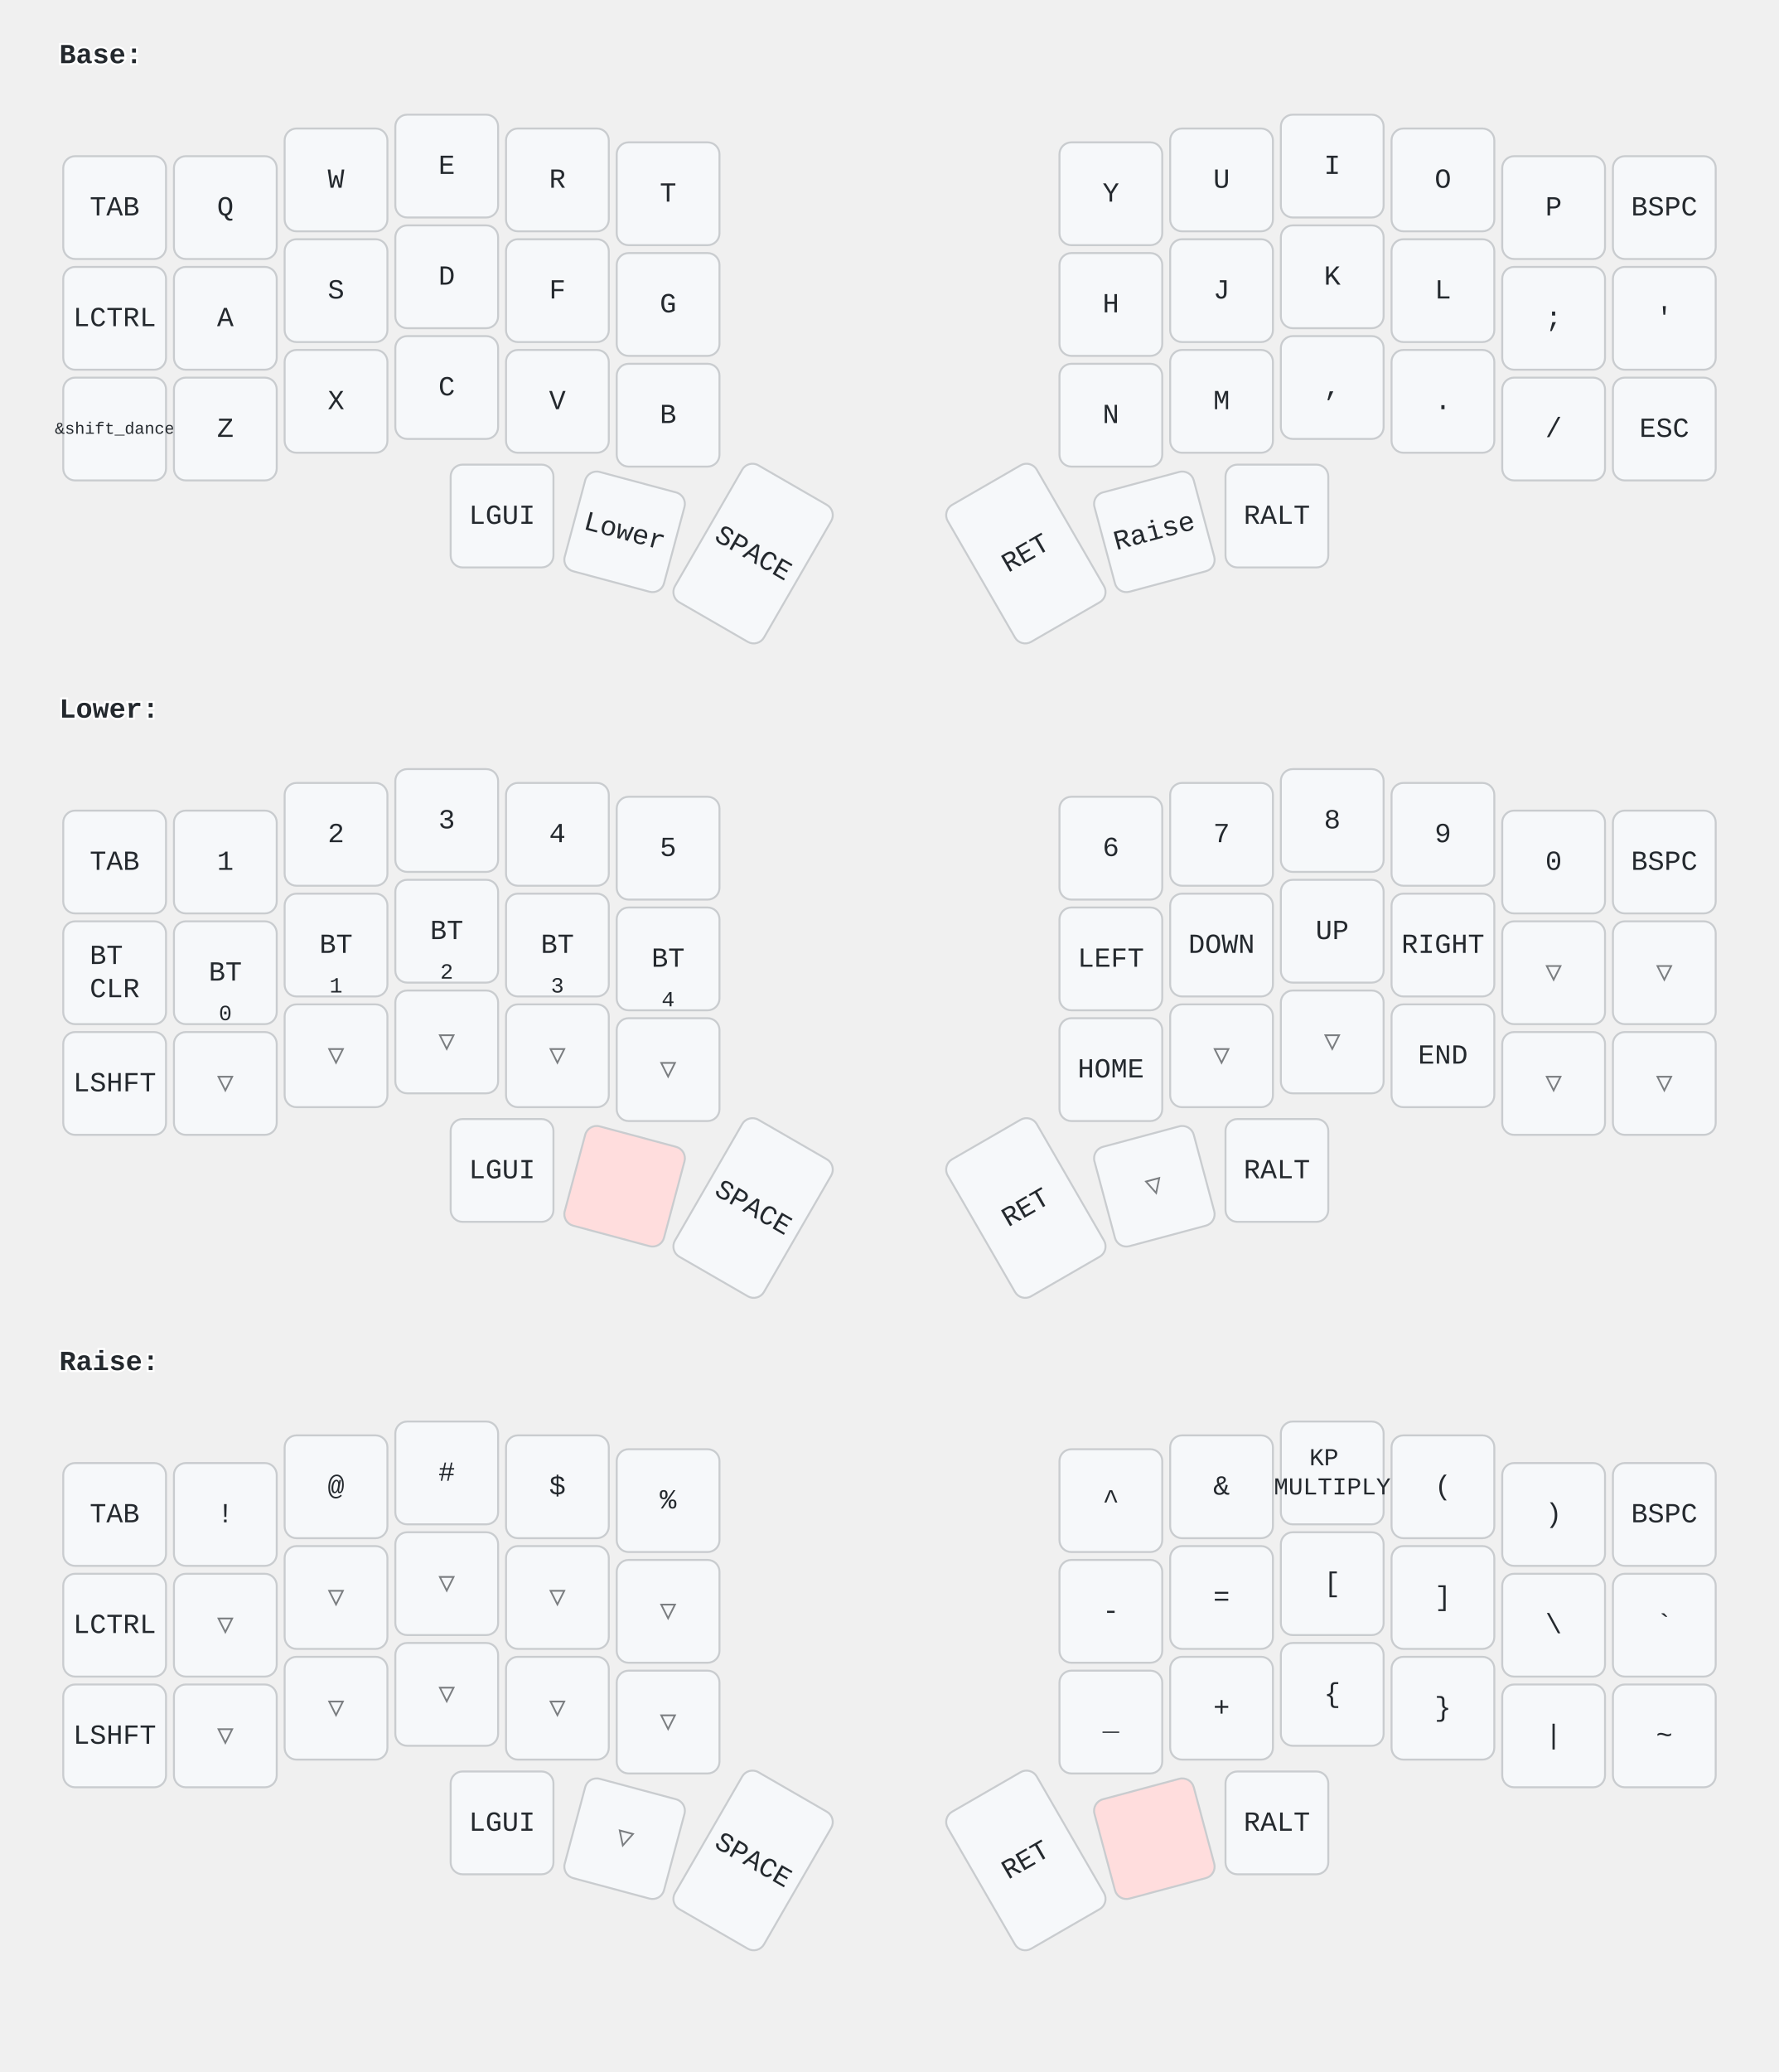
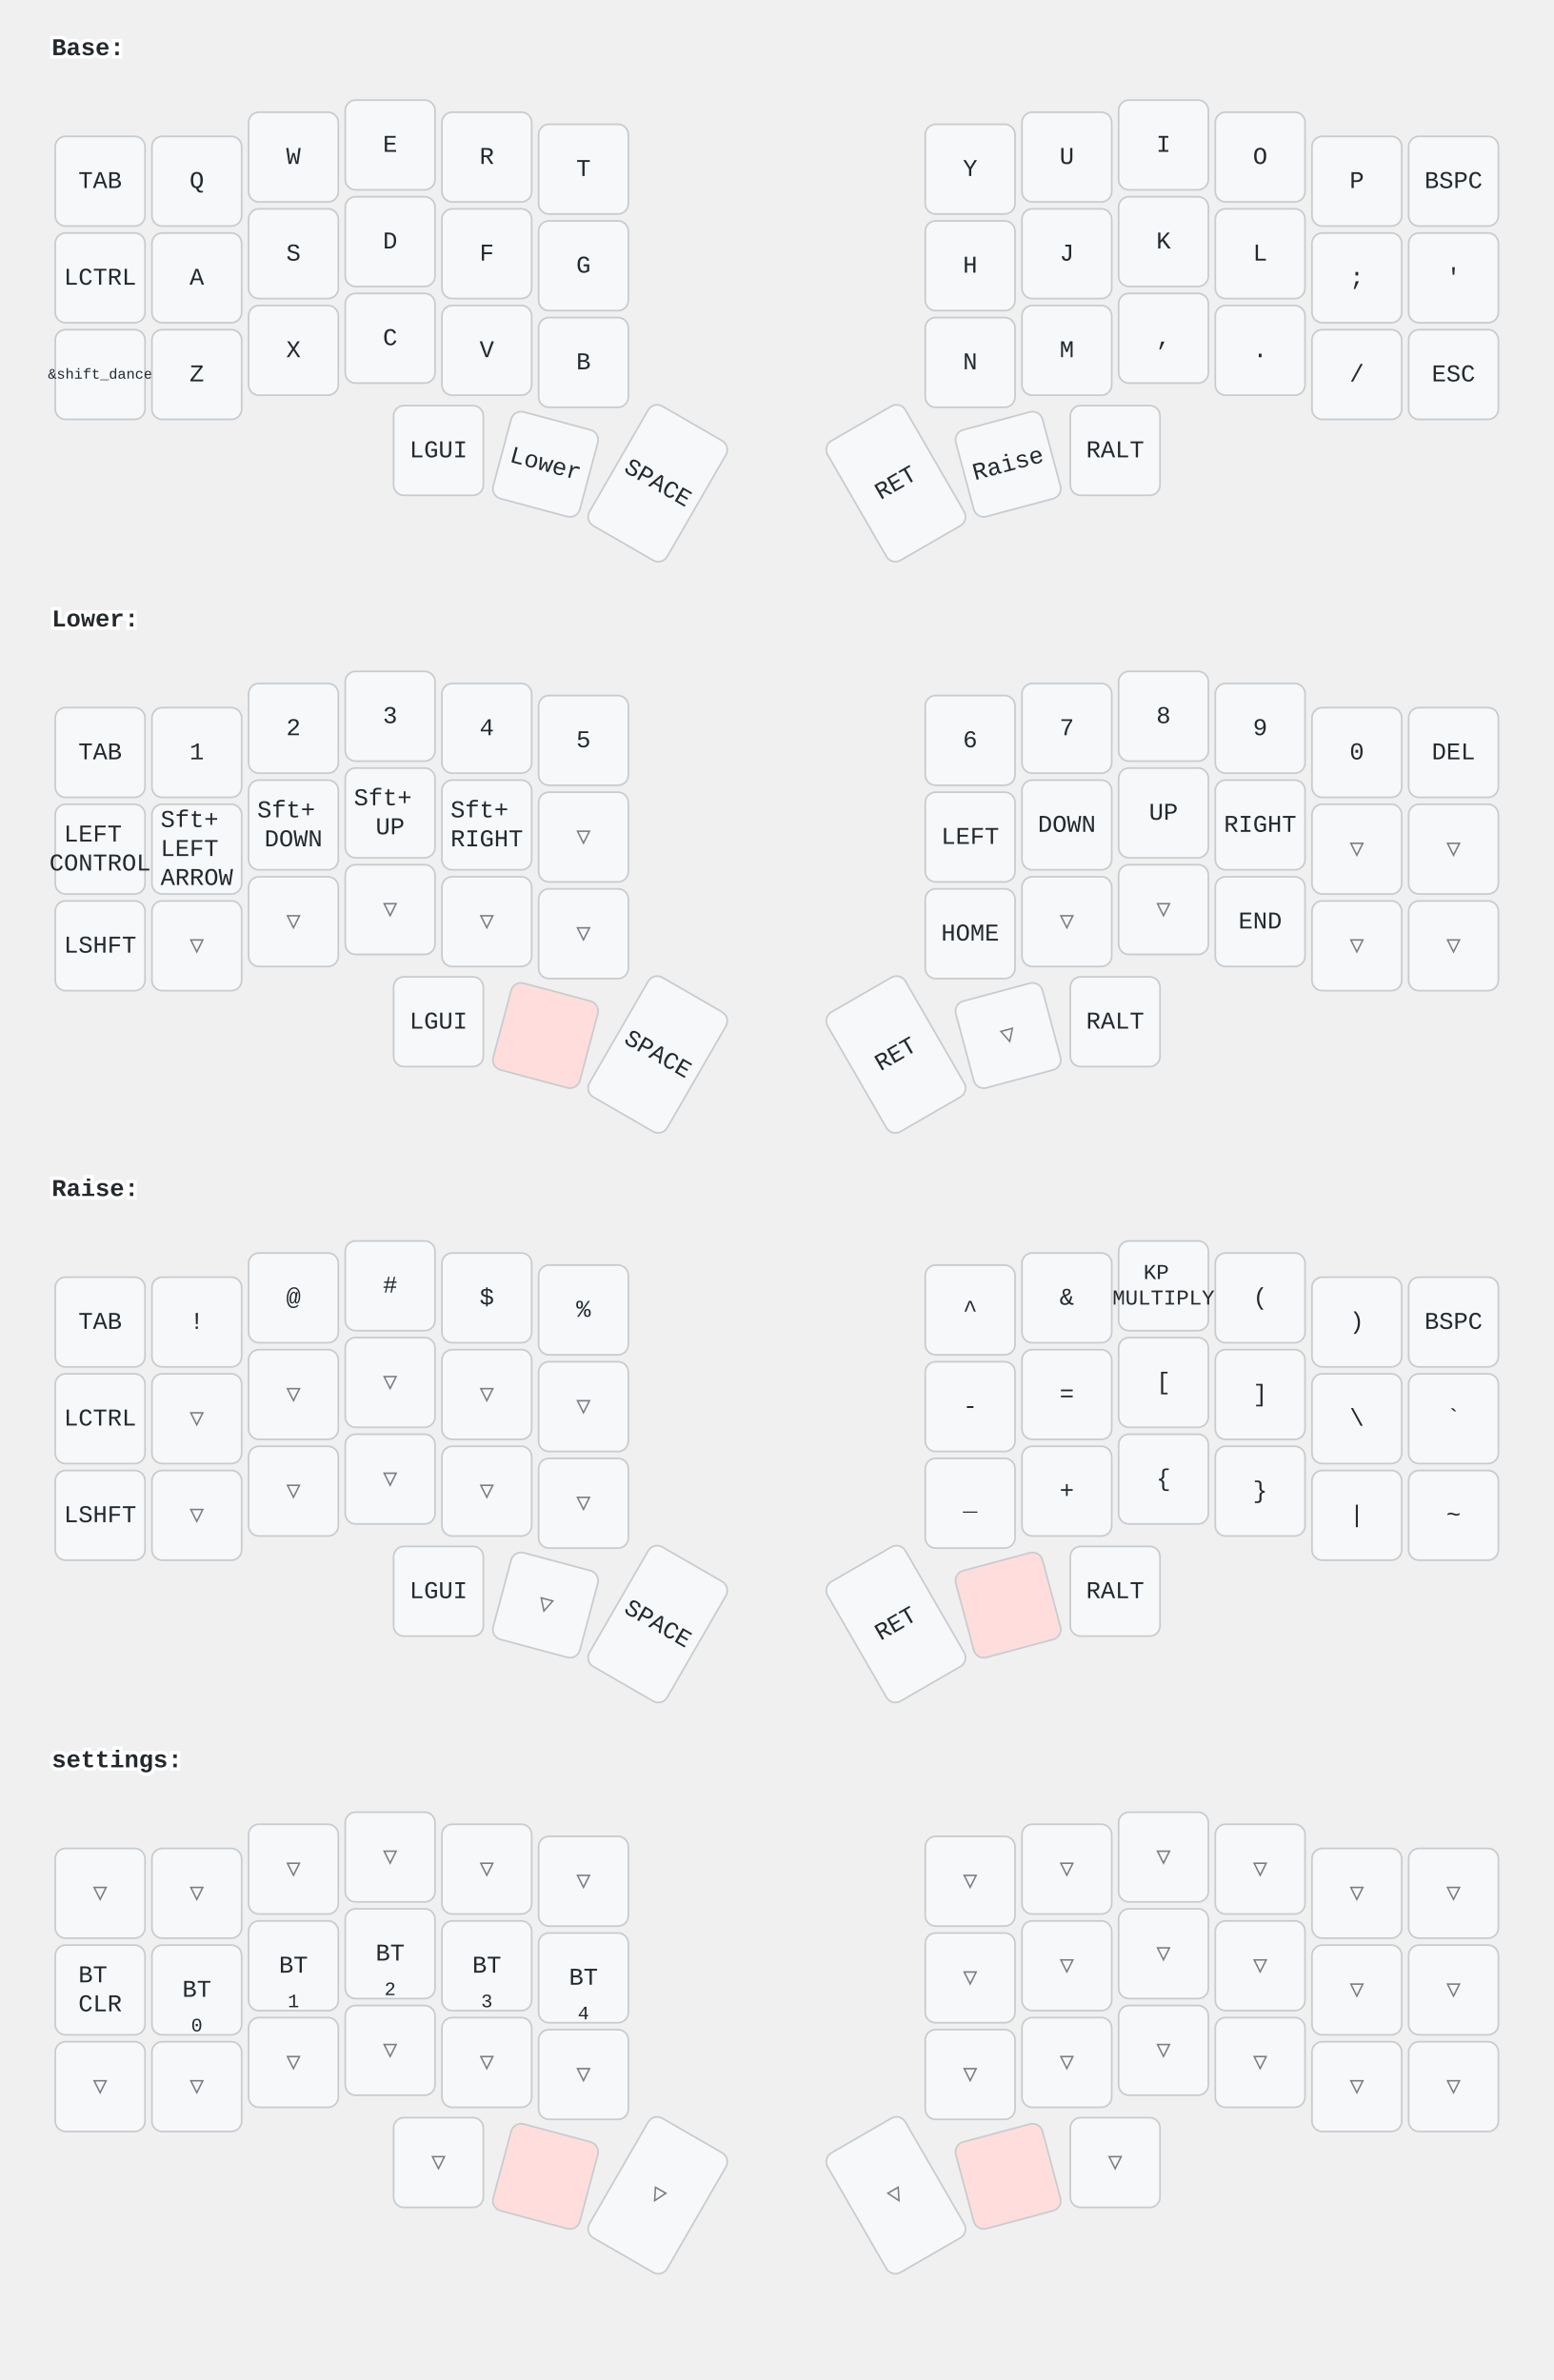
- <svg xmlns="http://www.w3.org/2000/svg" width="900" height="1048" viewBox="0 0 900 1048" class="keymap">
+ <svg xmlns="http://www.w3.org/2000/svg" width="900" height="1379" viewBox="0 0 900 1379" class="keymap">
  <style>/* inherit to force styles through use tags */
svg path {
    fill: inherit;
}

/* font and background color specifications */
svg.keymap {
    font-family: SFMono-Regular,Consolas,Liberation Mono,Menlo,monospace;
    font-size: 14px;
    font-kerning: normal;
    text-rendering: optimizeLegibility;
    fill: #24292e;
}

/* default key styling */
rect.key {
    fill: #f6f8fa;
}

rect.key, rect.combo {
    stroke: #c9cccf;
    stroke-width: 1;
}

/* default key side styling, only used is draw_key_sides is set */
rect.side {
    filter: brightness(90%);
}

/* color accent for combo boxes */
rect.combo, rect.combo-separate {
    fill: #cdf;
}

/* color accent for held keys */
rect.held, rect.combo.held {
    fill: #fdd;
}

/* color accent for ghost (optional) keys */
rect.ghost, rect.combo.ghost {
    stroke-dasharray: 4, 4;
    stroke-width: 2;
}

text {
    text-anchor: middle;
    dominant-baseline: middle;
}

/* styling for layer labels */
text.label {
    font-weight: bold;
    text-anchor: start;
    stroke: white;
-     stroke-width: 2;
+     stroke-width: 4;
+     paint-order: stroke;
+ }
+ 
+ /* styling for optional footer */
+ text.footer {
+     text-anchor: end;
+     dominant-baseline: auto;
+     stroke: white;
+     stroke-width: 4;
    paint-order: stroke;
}

/* styling for combo tap, and key hold/shifted label text */
text.combo, text.hold, text.shifted {
    font-size: 11px;
}

text.hold {
    text-anchor: middle;
    dominant-baseline: auto;
}

text.shifted {
    text-anchor: middle;
    dominant-baseline: hanging;
}

/* styling for hold/shifted label text in combo box */
text.combo.hold, text.combo.shifted {
    font-size: 8px;
}

/* lighter symbol for transparent keys */
text.trans {
    fill: #7b7e81;
}

/* styling for combo dendrons */
path.combo {
    stroke-width: 1;
    stroke: gray;
    fill: none;
}

/* Start Tabler Icons Cleanup */
/* cannot use height/width with glyphs */
.icon-tabler &gt; path {
    fill: inherit;
    stroke: inherit;
    stroke-width: 2;
}
/* hide tabler's default box */
.icon-tabler &gt; path[stroke="none"][fill="none"] {
    visibility: hidden;
}
/* End Tabler Icons Cleanup */
</style>
  <g transform="translate(30, 0)" class="layer-Base">
    <text x="0" y="28" class="label">Base:</text>
    <g transform="translate(0, 56)">
      <g transform="translate(28, 49)" class="key keypos-0">
        <rect rx="6" ry="6" x="-26" y="-26" width="52" height="52" class="key" />
        <text x="0" y="0" class="key tap">TAB</text>
      </g>
      <g transform="translate(84, 49)" class="key keypos-1">
        <rect rx="6" ry="6" x="-26" y="-26" width="52" height="52" class="key" />
        <text x="0" y="0" class="key tap">Q</text>
      </g>
      <g transform="translate(140, 35)" class="key keypos-2">
        <rect rx="6" ry="6" x="-26" y="-26" width="52" height="52" class="key" />
        <text x="0" y="0" class="key tap">W</text>
      </g>
      <g transform="translate(196, 28)" class="key keypos-3">
        <rect rx="6" ry="6" x="-26" y="-26" width="52" height="52" class="key" />
        <text x="0" y="0" class="key tap">E</text>
      </g>
      <g transform="translate(252, 35)" class="key keypos-4">
        <rect rx="6" ry="6" x="-26" y="-26" width="52" height="52" class="key" />
        <text x="0" y="0" class="key tap">R</text>
      </g>
      <g transform="translate(308, 42)" class="key keypos-5">
        <rect rx="6" ry="6" x="-26" y="-26" width="52" height="52" class="key" />
        <text x="0" y="0" class="key tap">T</text>
      </g>
      <g transform="translate(532, 42)" class="key keypos-6">
        <rect rx="6" ry="6" x="-26" y="-26" width="52" height="52" class="key" />
        <text x="0" y="0" class="key tap">Y</text>
      </g>
      <g transform="translate(588, 35)" class="key keypos-7">
        <rect rx="6" ry="6" x="-26" y="-26" width="52" height="52" class="key" />
        <text x="0" y="0" class="key tap">U</text>
      </g>
      <g transform="translate(644, 28)" class="key keypos-8">
        <rect rx="6" ry="6" x="-26" y="-26" width="52" height="52" class="key" />
        <text x="0" y="0" class="key tap">I</text>
      </g>
      <g transform="translate(700, 35)" class="key keypos-9">
        <rect rx="6" ry="6" x="-26" y="-26" width="52" height="52" class="key" />
        <text x="0" y="0" class="key tap">O</text>
      </g>
      <g transform="translate(756, 49)" class="key keypos-10">
        <rect rx="6" ry="6" x="-26" y="-26" width="52" height="52" class="key" />
        <text x="0" y="0" class="key tap">P</text>
      </g>
      <g transform="translate(812, 49)" class="key keypos-11">
        <rect rx="6" ry="6" x="-26" y="-26" width="52" height="52" class="key" />
        <text x="0" y="0" class="key tap">BSPC</text>
      </g>
      <g transform="translate(28, 105)" class="key keypos-12">
        <rect rx="6" ry="6" x="-26" y="-26" width="52" height="52" class="key" />
        <text x="0" y="0" class="key tap">LCTRL</text>
      </g>
      <g transform="translate(84, 105)" class="key keypos-13">
        <rect rx="6" ry="6" x="-26" y="-26" width="52" height="52" class="key" />
        <text x="0" y="0" class="key tap">A</text>
      </g>
      <g transform="translate(140, 91)" class="key keypos-14">
        <rect rx="6" ry="6" x="-26" y="-26" width="52" height="52" class="key" />
        <text x="0" y="0" class="key tap">S</text>
      </g>
      <g transform="translate(196, 84)" class="key keypos-15">
        <rect rx="6" ry="6" x="-26" y="-26" width="52" height="52" class="key" />
        <text x="0" y="0" class="key tap">D</text>
      </g>
      <g transform="translate(252, 91)" class="key keypos-16">
        <rect rx="6" ry="6" x="-26" y="-26" width="52" height="52" class="key" />
        <text x="0" y="0" class="key tap">F</text>
      </g>
      <g transform="translate(308, 98)" class="key keypos-17">
        <rect rx="6" ry="6" x="-26" y="-26" width="52" height="52" class="key" />
        <text x="0" y="0" class="key tap">G</text>
      </g>
      <g transform="translate(532, 98)" class="key keypos-18">
        <rect rx="6" ry="6" x="-26" y="-26" width="52" height="52" class="key" />
        <text x="0" y="0" class="key tap">H</text>
      </g>
      <g transform="translate(588, 91)" class="key keypos-19">
        <rect rx="6" ry="6" x="-26" y="-26" width="52" height="52" class="key" />
        <text x="0" y="0" class="key tap">J</text>
      </g>
      <g transform="translate(644, 84)" class="key keypos-20">
        <rect rx="6" ry="6" x="-26" y="-26" width="52" height="52" class="key" />
        <text x="0" y="0" class="key tap">K</text>
      </g>
      <g transform="translate(700, 91)" class="key keypos-21">
        <rect rx="6" ry="6" x="-26" y="-26" width="52" height="52" class="key" />
        <text x="0" y="0" class="key tap">L</text>
      </g>
      <g transform="translate(756, 105)" class="key keypos-22">
        <rect rx="6" ry="6" x="-26" y="-26" width="52" height="52" class="key" />
        <text x="0" y="0" class="key tap">;</text>
      </g>
      <g transform="translate(812, 105)" class="key keypos-23">
        <rect rx="6" ry="6" x="-26" y="-26" width="52" height="52" class="key" />
        <text x="0" y="0" class="key tap">'</text>
      </g>
      <g transform="translate(28, 161)" class="key keypos-24">
        <rect rx="6" ry="6" x="-26" y="-26" width="52" height="52" class="key" />
        <text x="0" y="0" class="key tap">
          <tspan style="font-size: 60%">&amp;shift_dance</tspan>
        </text>
      </g>
      <g transform="translate(84, 161)" class="key keypos-25">
        <rect rx="6" ry="6" x="-26" y="-26" width="52" height="52" class="key" />
        <text x="0" y="0" class="key tap">Z</text>
      </g>
      <g transform="translate(140, 147)" class="key keypos-26">
        <rect rx="6" ry="6" x="-26" y="-26" width="52" height="52" class="key" />
        <text x="0" y="0" class="key tap">X</text>
      </g>
      <g transform="translate(196, 140)" class="key keypos-27">
        <rect rx="6" ry="6" x="-26" y="-26" width="52" height="52" class="key" />
        <text x="0" y="0" class="key tap">C</text>
      </g>
      <g transform="translate(252, 147)" class="key keypos-28">
        <rect rx="6" ry="6" x="-26" y="-26" width="52" height="52" class="key" />
        <text x="0" y="0" class="key tap">V</text>
      </g>
      <g transform="translate(308, 154)" class="key keypos-29">
        <rect rx="6" ry="6" x="-26" y="-26" width="52" height="52" class="key" />
        <text x="0" y="0" class="key tap">B</text>
      </g>
      <g transform="translate(532, 154)" class="key keypos-30">
        <rect rx="6" ry="6" x="-26" y="-26" width="52" height="52" class="key" />
        <text x="0" y="0" class="key tap">N</text>
      </g>
      <g transform="translate(588, 147)" class="key keypos-31">
        <rect rx="6" ry="6" x="-26" y="-26" width="52" height="52" class="key" />
        <text x="0" y="0" class="key tap">M</text>
      </g>
      <g transform="translate(644, 140)" class="key keypos-32">
        <rect rx="6" ry="6" x="-26" y="-26" width="52" height="52" class="key" />
        <text x="0" y="0" class="key tap">,</text>
      </g>
      <g transform="translate(700, 147)" class="key keypos-33">
        <rect rx="6" ry="6" x="-26" y="-26" width="52" height="52" class="key" />
        <text x="0" y="0" class="key tap">.</text>
      </g>
      <g transform="translate(756, 161)" class="key keypos-34">
        <rect rx="6" ry="6" x="-26" y="-26" width="52" height="52" class="key" />
        <text x="0" y="0" class="key tap">/</text>
      </g>
      <g transform="translate(812, 161)" class="key keypos-35">
        <rect rx="6" ry="6" x="-26" y="-26" width="52" height="52" class="key" />
        <text x="0" y="0" class="key tap">ESC</text>
      </g>
      <g transform="translate(224, 205)" class="key keypos-36">
        <rect rx="6" ry="6" x="-26" y="-26" width="52" height="52" class="key" />
        <text x="0" y="0" class="key tap">LGUI</text>
      </g>
      <g transform="translate(286, 213) rotate(15.0)" class="key keypos-37">
        <rect rx="6" ry="6" x="-26" y="-26" width="52" height="52" class="key" />
        <text x="0" y="0" class="key tap">Lower</text>
      </g>
      <g transform="translate(351, 224) rotate(30.0)" class="key keypos-38">
        <rect rx="6" ry="6" x="-26" y="-40" width="52" height="80" class="key" />
        <text x="0" y="0" class="key tap">SPACE</text>
      </g>
      <g transform="translate(489, 224) rotate(-30.0)" class="key keypos-39">
        <rect rx="6" ry="6" x="-26" y="-40" width="52" height="80" class="key" />
        <text x="0" y="0" class="key tap">RET</text>
      </g>
      <g transform="translate(554, 213) rotate(-15.0)" class="key keypos-40">
        <rect rx="6" ry="6" x="-26" y="-26" width="52" height="52" class="key" />
        <text x="0" y="0" class="key tap">Raise</text>
      </g>
      <g transform="translate(616, 205)" class="key keypos-41">
        <rect rx="6" ry="6" x="-26" y="-26" width="52" height="52" class="key" />
        <text x="0" y="0" class="key tap">RALT</text>
      </g>
    </g>
  </g>
  <g transform="translate(30, 331)" class="layer-Lower">
    <text x="0" y="28" class="label">Lower:</text>
    <g transform="translate(0, 56)">
      <g transform="translate(28, 49)" class="key keypos-0">
        <rect rx="6" ry="6" x="-26" y="-26" width="52" height="52" class="key" />
        <text x="0" y="0" class="key tap">TAB</text>
      </g>
      <g transform="translate(84, 49)" class="key keypos-1">
        <rect rx="6" ry="6" x="-26" y="-26" width="52" height="52" class="key" />
        <text x="0" y="0" class="key tap">1</text>
      </g>
      <g transform="translate(140, 35)" class="key keypos-2">
        <rect rx="6" ry="6" x="-26" y="-26" width="52" height="52" class="key" />
        <text x="0" y="0" class="key tap">2</text>
      </g>
      <g transform="translate(196, 28)" class="key keypos-3">
        <rect rx="6" ry="6" x="-26" y="-26" width="52" height="52" class="key" />
        <text x="0" y="0" class="key tap">3</text>
      </g>
      <g transform="translate(252, 35)" class="key keypos-4">
        <rect rx="6" ry="6" x="-26" y="-26" width="52" height="52" class="key" />
        <text x="0" y="0" class="key tap">4</text>
      </g>
      <g transform="translate(308, 42)" class="key keypos-5">
        <rect rx="6" ry="6" x="-26" y="-26" width="52" height="52" class="key" />
        <text x="0" y="0" class="key tap">5</text>
      </g>
      <g transform="translate(532, 42)" class="key keypos-6">
        <rect rx="6" ry="6" x="-26" y="-26" width="52" height="52" class="key" />
        <text x="0" y="0" class="key tap">6</text>
      </g>
      <g transform="translate(588, 35)" class="key keypos-7">
        <rect rx="6" ry="6" x="-26" y="-26" width="52" height="52" class="key" />
        <text x="0" y="0" class="key tap">7</text>
      </g>
      <g transform="translate(644, 28)" class="key keypos-8">
        <rect rx="6" ry="6" x="-26" y="-26" width="52" height="52" class="key" />
        <text x="0" y="0" class="key tap">8</text>
      </g>
      <g transform="translate(700, 35)" class="key keypos-9">
        <rect rx="6" ry="6" x="-26" y="-26" width="52" height="52" class="key" />
        <text x="0" y="0" class="key tap">9</text>
      </g>
      <g transform="translate(756, 49)" class="key keypos-10">
        <rect rx="6" ry="6" x="-26" y="-26" width="52" height="52" class="key" />
        <text x="0" y="0" class="key tap">0</text>
      </g>
      <g transform="translate(812, 49)" class="key keypos-11">
        <rect rx="6" ry="6" x="-26" y="-26" width="52" height="52" class="key" />
-         <text x="0" y="0" class="key tap">BSPC</text>
+         <text x="0" y="0" class="key tap">DEL</text>
      </g>
      <g transform="translate(28, 105)" class="key keypos-12">
        <rect rx="6" ry="6" x="-26" y="-26" width="52" height="52" class="key" />
        <text x="0" y="0" class="key tap">
-           <tspan x="0" dy="-0.6em">BT</tspan>
-           <tspan x="0" dy="1.2em">CLR</tspan>
+           <tspan x="0" dy="-0.6em">LEFT</tspan>
+           <tspan x="0" dy="1.2em">CONTROL</tspan>
        </text>
      </g>
      <g transform="translate(84, 105)" class="key keypos-13">
        <rect rx="6" ry="6" x="-26" y="-26" width="52" height="52" class="key" />
-         <text x="0" y="0" class="key tap">BT</text>
-         <text x="0" y="24" class="key hold">0</text>
+         <text x="0" y="0" class="key tap">
+           <tspan x="0" dy="-1.2em">Sft+</tspan>
+           <tspan x="0" dy="1.2em">LEFT</tspan>
+           <tspan x="0" dy="1.2em">ARROW</tspan>
+         </text>
      </g>
      <g transform="translate(140, 91)" class="key keypos-14">
        <rect rx="6" ry="6" x="-26" y="-26" width="52" height="52" class="key" />
-         <text x="0" y="0" class="key tap">BT</text>
-         <text x="0" y="24" class="key hold">1</text>
+         <text x="0" y="0" class="key tap">
+           <tspan x="0" dy="-0.6em">Sft+</tspan>
+           <tspan x="0" dy="1.2em">DOWN</tspan>
+         </text>
      </g>
      <g transform="translate(196, 84)" class="key keypos-15">
        <rect rx="6" ry="6" x="-26" y="-26" width="52" height="52" class="key" />
-         <text x="0" y="0" class="key tap">BT</text>
-         <text x="0" y="24" class="key hold">2</text>
+         <text x="0" y="0" class="key tap">
+           <tspan x="0" dy="-0.6em">Sft+</tspan>
+           <tspan x="0" dy="1.2em">UP</tspan>
+         </text>
      </g>
      <g transform="translate(252, 91)" class="key keypos-16">
        <rect rx="6" ry="6" x="-26" y="-26" width="52" height="52" class="key" />
-         <text x="0" y="0" class="key tap">BT</text>
-         <text x="0" y="24" class="key hold">3</text>
-       </g>
-       <g transform="translate(308, 98)" class="key keypos-17">
-         <rect rx="6" ry="6" x="-26" y="-26" width="52" height="52" class="key" />
-         <text x="0" y="0" class="key tap">BT</text>
-         <text x="0" y="24" class="key hold">4</text>
+         <text x="0" y="0" class="key tap">
+           <tspan x="0" dy="-0.6em">Sft+</tspan>
+           <tspan x="0" dy="1.2em">RIGHT</tspan>
+         </text>
+       </g>
+       <g transform="translate(308, 98)" class="key trans keypos-17">
+         <rect rx="6" ry="6" x="-26" y="-26" width="52" height="52" class="key trans" />
+         <text x="0" y="0" class="key trans tap">▽</text>
      </g>
      <g transform="translate(532, 98)" class="key keypos-18">
        <rect rx="6" ry="6" x="-26" y="-26" width="52" height="52" class="key" />
        <text x="0" y="0" class="key tap">LEFT</text>
      </g>
      <g transform="translate(588, 91)" class="key keypos-19">
        <rect rx="6" ry="6" x="-26" y="-26" width="52" height="52" class="key" />
        <text x="0" y="0" class="key tap">DOWN</text>
      </g>
      <g transform="translate(644, 84)" class="key keypos-20">
        <rect rx="6" ry="6" x="-26" y="-26" width="52" height="52" class="key" />
        <text x="0" y="0" class="key tap">UP</text>
      </g>
      <g transform="translate(700, 91)" class="key keypos-21">
        <rect rx="6" ry="6" x="-26" y="-26" width="52" height="52" class="key" />
        <text x="0" y="0" class="key tap">RIGHT</text>
      </g>
      <g transform="translate(756, 105)" class="key trans keypos-22">
        <rect rx="6" ry="6" x="-26" y="-26" width="52" height="52" class="key trans" />
        <text x="0" y="0" class="key trans tap">▽</text>
      </g>
      <g transform="translate(812, 105)" class="key trans keypos-23">
        <rect rx="6" ry="6" x="-26" y="-26" width="52" height="52" class="key trans" />
        <text x="0" y="0" class="key trans tap">▽</text>
      </g>
      <g transform="translate(28, 161)" class="key keypos-24">
        <rect rx="6" ry="6" x="-26" y="-26" width="52" height="52" class="key" />
        <text x="0" y="0" class="key tap">LSHFT</text>
      </g>
      <g transform="translate(84, 161)" class="key trans keypos-25">
        <rect rx="6" ry="6" x="-26" y="-26" width="52" height="52" class="key trans" />
        <text x="0" y="0" class="key trans tap">▽</text>
      </g>
      <g transform="translate(140, 147)" class="key trans keypos-26">
        <rect rx="6" ry="6" x="-26" y="-26" width="52" height="52" class="key trans" />
        <text x="0" y="0" class="key trans tap">▽</text>
      </g>
      <g transform="translate(196, 140)" class="key trans keypos-27">
        <rect rx="6" ry="6" x="-26" y="-26" width="52" height="52" class="key trans" />
        <text x="0" y="0" class="key trans tap">▽</text>
      </g>
      <g transform="translate(252, 147)" class="key trans keypos-28">
        <rect rx="6" ry="6" x="-26" y="-26" width="52" height="52" class="key trans" />
        <text x="0" y="0" class="key trans tap">▽</text>
      </g>
      <g transform="translate(308, 154)" class="key trans keypos-29">
        <rect rx="6" ry="6" x="-26" y="-26" width="52" height="52" class="key trans" />
        <text x="0" y="0" class="key trans tap">▽</text>
      </g>
      <g transform="translate(532, 154)" class="key keypos-30">
        <rect rx="6" ry="6" x="-26" y="-26" width="52" height="52" class="key" />
        <text x="0" y="0" class="key tap">HOME</text>
      </g>
      <g transform="translate(588, 147)" class="key trans keypos-31">
        <rect rx="6" ry="6" x="-26" y="-26" width="52" height="52" class="key trans" />
        <text x="0" y="0" class="key trans tap">▽</text>
      </g>
      <g transform="translate(644, 140)" class="key trans keypos-32">
        <rect rx="6" ry="6" x="-26" y="-26" width="52" height="52" class="key trans" />
        <text x="0" y="0" class="key trans tap">▽</text>
      </g>
      <g transform="translate(700, 147)" class="key keypos-33">
        <rect rx="6" ry="6" x="-26" y="-26" width="52" height="52" class="key" />
        <text x="0" y="0" class="key tap">END</text>
      </g>
      <g transform="translate(756, 161)" class="key trans keypos-34">
        <rect rx="6" ry="6" x="-26" y="-26" width="52" height="52" class="key trans" />
        <text x="0" y="0" class="key trans tap">▽</text>
      </g>
      <g transform="translate(812, 161)" class="key trans keypos-35">
        <rect rx="6" ry="6" x="-26" y="-26" width="52" height="52" class="key trans" />
        <text x="0" y="0" class="key trans tap">▽</text>
      </g>
      <g transform="translate(224, 205)" class="key keypos-36">
        <rect rx="6" ry="6" x="-26" y="-26" width="52" height="52" class="key" />
        <text x="0" y="0" class="key tap">LGUI</text>
      </g>
      <g transform="translate(286, 213) rotate(15.0)" class="key held keypos-37">
        <rect rx="6" ry="6" x="-26" y="-26" width="52" height="52" class="key held" />
      </g>
      <g transform="translate(351, 224) rotate(30.0)" class="key keypos-38">
        <rect rx="6" ry="6" x="-26" y="-40" width="52" height="80" class="key" />
        <text x="0" y="0" class="key tap">SPACE</text>
      </g>
      <g transform="translate(489, 224) rotate(-30.0)" class="key keypos-39">
        <rect rx="6" ry="6" x="-26" y="-40" width="52" height="80" class="key" />
        <text x="0" y="0" class="key tap">RET</text>
      </g>
      <g transform="translate(554, 213) rotate(-15.0)" class="key trans keypos-40">
        <rect rx="6" ry="6" x="-26" y="-26" width="52" height="52" class="key trans" />
        <text x="0" y="0" class="key trans tap">▽</text>
      </g>
      <g transform="translate(616, 205)" class="key keypos-41">
        <rect rx="6" ry="6" x="-26" y="-26" width="52" height="52" class="key" />
        <text x="0" y="0" class="key tap">RALT</text>
      </g>
    </g>
  </g>
  <g transform="translate(30, 661)" class="layer-Raise">
    <text x="0" y="28" class="label">Raise:</text>
    <g transform="translate(0, 56)">
      <g transform="translate(28, 49)" class="key keypos-0">
        <rect rx="6" ry="6" x="-26" y="-26" width="52" height="52" class="key" />
        <text x="0" y="0" class="key tap">TAB</text>
      </g>
      <g transform="translate(84, 49)" class="key keypos-1">
        <rect rx="6" ry="6" x="-26" y="-26" width="52" height="52" class="key" />
        <text x="0" y="0" class="key tap">!</text>
      </g>
      <g transform="translate(140, 35)" class="key keypos-2">
        <rect rx="6" ry="6" x="-26" y="-26" width="52" height="52" class="key" />
        <text x="0" y="0" class="key tap">@</text>
      </g>
      <g transform="translate(196, 28)" class="key keypos-3">
        <rect rx="6" ry="6" x="-26" y="-26" width="52" height="52" class="key" />
        <text x="0" y="0" class="key tap">#</text>
      </g>
      <g transform="translate(252, 35)" class="key keypos-4">
        <rect rx="6" ry="6" x="-26" y="-26" width="52" height="52" class="key" />
        <text x="0" y="0" class="key tap">$</text>
      </g>
      <g transform="translate(308, 42)" class="key keypos-5">
        <rect rx="6" ry="6" x="-26" y="-26" width="52" height="52" class="key" />
        <text x="0" y="0" class="key tap">%</text>
      </g>
      <g transform="translate(532, 42)" class="key keypos-6">
        <rect rx="6" ry="6" x="-26" y="-26" width="52" height="52" class="key" />
        <text x="0" y="0" class="key tap">^</text>
      </g>
      <g transform="translate(588, 35)" class="key keypos-7">
        <rect rx="6" ry="6" x="-26" y="-26" width="52" height="52" class="key" />
        <text x="0" y="0" class="key tap">&amp;</text>
      </g>
      <g transform="translate(644, 28)" class="key keypos-8">
        <rect rx="6" ry="6" x="-26" y="-26" width="52" height="52" class="key" />
        <text x="0" y="0" class="key tap">
          <tspan x="0" dy="-0.6em" style="font-size: 88%">KP</tspan>
          <tspan x="0" dy="1.2em" style="font-size: 88%">MULTIPLY</tspan>
        </text>
      </g>
      <g transform="translate(700, 35)" class="key keypos-9">
        <rect rx="6" ry="6" x="-26" y="-26" width="52" height="52" class="key" />
        <text x="0" y="0" class="key tap">(</text>
      </g>
      <g transform="translate(756, 49)" class="key keypos-10">
        <rect rx="6" ry="6" x="-26" y="-26" width="52" height="52" class="key" />
        <text x="0" y="0" class="key tap">)</text>
      </g>
      <g transform="translate(812, 49)" class="key keypos-11">
        <rect rx="6" ry="6" x="-26" y="-26" width="52" height="52" class="key" />
        <text x="0" y="0" class="key tap">BSPC</text>
      </g>
      <g transform="translate(28, 105)" class="key keypos-12">
        <rect rx="6" ry="6" x="-26" y="-26" width="52" height="52" class="key" />
        <text x="0" y="0" class="key tap">LCTRL</text>
      </g>
      <g transform="translate(84, 105)" class="key trans keypos-13">
        <rect rx="6" ry="6" x="-26" y="-26" width="52" height="52" class="key trans" />
        <text x="0" y="0" class="key trans tap">▽</text>
      </g>
      <g transform="translate(140, 91)" class="key trans keypos-14">
        <rect rx="6" ry="6" x="-26" y="-26" width="52" height="52" class="key trans" />
        <text x="0" y="0" class="key trans tap">▽</text>
      </g>
      <g transform="translate(196, 84)" class="key trans keypos-15">
        <rect rx="6" ry="6" x="-26" y="-26" width="52" height="52" class="key trans" />
        <text x="0" y="0" class="key trans tap">▽</text>
      </g>
      <g transform="translate(252, 91)" class="key trans keypos-16">
        <rect rx="6" ry="6" x="-26" y="-26" width="52" height="52" class="key trans" />
        <text x="0" y="0" class="key trans tap">▽</text>
      </g>
      <g transform="translate(308, 98)" class="key trans keypos-17">
        <rect rx="6" ry="6" x="-26" y="-26" width="52" height="52" class="key trans" />
        <text x="0" y="0" class="key trans tap">▽</text>
      </g>
      <g transform="translate(532, 98)" class="key keypos-18">
        <rect rx="6" ry="6" x="-26" y="-26" width="52" height="52" class="key" />
        <text x="0" y="0" class="key tap">-</text>
      </g>
      <g transform="translate(588, 91)" class="key keypos-19">
        <rect rx="6" ry="6" x="-26" y="-26" width="52" height="52" class="key" />
        <text x="0" y="0" class="key tap">=</text>
      </g>
      <g transform="translate(644, 84)" class="key keypos-20">
        <rect rx="6" ry="6" x="-26" y="-26" width="52" height="52" class="key" />
        <text x="0" y="0" class="key tap">[</text>
      </g>
      <g transform="translate(700, 91)" class="key keypos-21">
        <rect rx="6" ry="6" x="-26" y="-26" width="52" height="52" class="key" />
        <text x="0" y="0" class="key tap">]</text>
      </g>
      <g transform="translate(756, 105)" class="key keypos-22">
        <rect rx="6" ry="6" x="-26" y="-26" width="52" height="52" class="key" />
        <text x="0" y="0" class="key tap">\</text>
      </g>
      <g transform="translate(812, 105)" class="key keypos-23">
        <rect rx="6" ry="6" x="-26" y="-26" width="52" height="52" class="key" />
        <text x="0" y="0" class="key tap">`</text>
      </g>
      <g transform="translate(28, 161)" class="key keypos-24">
        <rect rx="6" ry="6" x="-26" y="-26" width="52" height="52" class="key" />
        <text x="0" y="0" class="key tap">LSHFT</text>
      </g>
      <g transform="translate(84, 161)" class="key trans keypos-25">
        <rect rx="6" ry="6" x="-26" y="-26" width="52" height="52" class="key trans" />
        <text x="0" y="0" class="key trans tap">▽</text>
      </g>
      <g transform="translate(140, 147)" class="key trans keypos-26">
        <rect rx="6" ry="6" x="-26" y="-26" width="52" height="52" class="key trans" />
        <text x="0" y="0" class="key trans tap">▽</text>
      </g>
      <g transform="translate(196, 140)" class="key trans keypos-27">
        <rect rx="6" ry="6" x="-26" y="-26" width="52" height="52" class="key trans" />
        <text x="0" y="0" class="key trans tap">▽</text>
      </g>
      <g transform="translate(252, 147)" class="key trans keypos-28">
        <rect rx="6" ry="6" x="-26" y="-26" width="52" height="52" class="key trans" />
        <text x="0" y="0" class="key trans tap">▽</text>
      </g>
      <g transform="translate(308, 154)" class="key trans keypos-29">
        <rect rx="6" ry="6" x="-26" y="-26" width="52" height="52" class="key trans" />
        <text x="0" y="0" class="key trans tap">▽</text>
      </g>
      <g transform="translate(532, 154)" class="key keypos-30">
        <rect rx="6" ry="6" x="-26" y="-26" width="52" height="52" class="key" />
        <text x="0" y="0" class="key tap">_</text>
      </g>
      <g transform="translate(588, 147)" class="key keypos-31">
        <rect rx="6" ry="6" x="-26" y="-26" width="52" height="52" class="key" />
        <text x="0" y="0" class="key tap">+</text>
      </g>
      <g transform="translate(644, 140)" class="key keypos-32">
        <rect rx="6" ry="6" x="-26" y="-26" width="52" height="52" class="key" />
        <text x="0" y="0" class="key tap">{</text>
      </g>
      <g transform="translate(700, 147)" class="key keypos-33">
        <rect rx="6" ry="6" x="-26" y="-26" width="52" height="52" class="key" />
        <text x="0" y="0" class="key tap">}</text>
      </g>
      <g transform="translate(756, 161)" class="key keypos-34">
        <rect rx="6" ry="6" x="-26" y="-26" width="52" height="52" class="key" />
        <text x="0" y="0" class="key tap">|</text>
      </g>
      <g transform="translate(812, 161)" class="key keypos-35">
        <rect rx="6" ry="6" x="-26" y="-26" width="52" height="52" class="key" />
        <text x="0" y="0" class="key tap">~</text>
      </g>
      <g transform="translate(224, 205)" class="key keypos-36">
        <rect rx="6" ry="6" x="-26" y="-26" width="52" height="52" class="key" />
        <text x="0" y="0" class="key tap">LGUI</text>
      </g>
      <g transform="translate(286, 213) rotate(15.0)" class="key trans keypos-37">
        <rect rx="6" ry="6" x="-26" y="-26" width="52" height="52" class="key trans" />
        <text x="0" y="0" class="key trans tap">▽</text>
      </g>
      <g transform="translate(351, 224) rotate(30.0)" class="key keypos-38">
        <rect rx="6" ry="6" x="-26" y="-40" width="52" height="80" class="key" />
        <text x="0" y="0" class="key tap">SPACE</text>
      </g>
      <g transform="translate(489, 224) rotate(-30.0)" class="key keypos-39">
        <rect rx="6" ry="6" x="-26" y="-40" width="52" height="80" class="key" />
        <text x="0" y="0" class="key tap">RET</text>
      </g>
      <g transform="translate(554, 213) rotate(-15.0)" class="key held keypos-40">
        <rect rx="6" ry="6" x="-26" y="-26" width="52" height="52" class="key held" />
      </g>
      <g transform="translate(616, 205)" class="key keypos-41">
        <rect rx="6" ry="6" x="-26" y="-26" width="52" height="52" class="key" />
        <text x="0" y="0" class="key tap">RALT</text>
      </g>
    </g>
  </g>
+   <g transform="translate(30, 992)" class="layer-settings">
+     <text x="0" y="28" class="label">settings:</text>
+     <g transform="translate(0, 56)">
+       <g transform="translate(28, 49)" class="key trans keypos-0">
+         <rect rx="6" ry="6" x="-26" y="-26" width="52" height="52" class="key trans" />
+         <text x="0" y="0" class="key trans tap">▽</text>
+       </g>
+       <g transform="translate(84, 49)" class="key trans keypos-1">
+         <rect rx="6" ry="6" x="-26" y="-26" width="52" height="52" class="key trans" />
+         <text x="0" y="0" class="key trans tap">▽</text>
+       </g>
+       <g transform="translate(140, 35)" class="key trans keypos-2">
+         <rect rx="6" ry="6" x="-26" y="-26" width="52" height="52" class="key trans" />
+         <text x="0" y="0" class="key trans tap">▽</text>
+       </g>
+       <g transform="translate(196, 28)" class="key trans keypos-3">
+         <rect rx="6" ry="6" x="-26" y="-26" width="52" height="52" class="key trans" />
+         <text x="0" y="0" class="key trans tap">▽</text>
+       </g>
+       <g transform="translate(252, 35)" class="key trans keypos-4">
+         <rect rx="6" ry="6" x="-26" y="-26" width="52" height="52" class="key trans" />
+         <text x="0" y="0" class="key trans tap">▽</text>
+       </g>
+       <g transform="translate(308, 42)" class="key trans keypos-5">
+         <rect rx="6" ry="6" x="-26" y="-26" width="52" height="52" class="key trans" />
+         <text x="0" y="0" class="key trans tap">▽</text>
+       </g>
+       <g transform="translate(532, 42)" class="key trans keypos-6">
+         <rect rx="6" ry="6" x="-26" y="-26" width="52" height="52" class="key trans" />
+         <text x="0" y="0" class="key trans tap">▽</text>
+       </g>
+       <g transform="translate(588, 35)" class="key trans keypos-7">
+         <rect rx="6" ry="6" x="-26" y="-26" width="52" height="52" class="key trans" />
+         <text x="0" y="0" class="key trans tap">▽</text>
+       </g>
+       <g transform="translate(644, 28)" class="key trans keypos-8">
+         <rect rx="6" ry="6" x="-26" y="-26" width="52" height="52" class="key trans" />
+         <text x="0" y="0" class="key trans tap">▽</text>
+       </g>
+       <g transform="translate(700, 35)" class="key trans keypos-9">
+         <rect rx="6" ry="6" x="-26" y="-26" width="52" height="52" class="key trans" />
+         <text x="0" y="0" class="key trans tap">▽</text>
+       </g>
+       <g transform="translate(756, 49)" class="key trans keypos-10">
+         <rect rx="6" ry="6" x="-26" y="-26" width="52" height="52" class="key trans" />
+         <text x="0" y="0" class="key trans tap">▽</text>
+       </g>
+       <g transform="translate(812, 49)" class="key trans keypos-11">
+         <rect rx="6" ry="6" x="-26" y="-26" width="52" height="52" class="key trans" />
+         <text x="0" y="0" class="key trans tap">▽</text>
+       </g>
+       <g transform="translate(28, 105)" class="key keypos-12">
+         <rect rx="6" ry="6" x="-26" y="-26" width="52" height="52" class="key" />
+         <text x="0" y="0" class="key tap">
+           <tspan x="0" dy="-0.6em">BT</tspan>
+           <tspan x="0" dy="1.2em">CLR</tspan>
+         </text>
+       </g>
+       <g transform="translate(84, 105)" class="key keypos-13">
+         <rect rx="6" ry="6" x="-26" y="-26" width="52" height="52" class="key" />
+         <text x="0" y="0" class="key tap">BT</text>
+         <text x="0" y="24" class="key hold">0</text>
+       </g>
+       <g transform="translate(140, 91)" class="key keypos-14">
+         <rect rx="6" ry="6" x="-26" y="-26" width="52" height="52" class="key" />
+         <text x="0" y="0" class="key tap">BT</text>
+         <text x="0" y="24" class="key hold">1</text>
+       </g>
+       <g transform="translate(196, 84)" class="key keypos-15">
+         <rect rx="6" ry="6" x="-26" y="-26" width="52" height="52" class="key" />
+         <text x="0" y="0" class="key tap">BT</text>
+         <text x="0" y="24" class="key hold">2</text>
+       </g>
+       <g transform="translate(252, 91)" class="key keypos-16">
+         <rect rx="6" ry="6" x="-26" y="-26" width="52" height="52" class="key" />
+         <text x="0" y="0" class="key tap">BT</text>
+         <text x="0" y="24" class="key hold">3</text>
+       </g>
+       <g transform="translate(308, 98)" class="key keypos-17">
+         <rect rx="6" ry="6" x="-26" y="-26" width="52" height="52" class="key" />
+         <text x="0" y="0" class="key tap">BT</text>
+         <text x="0" y="24" class="key hold">4</text>
+       </g>
+       <g transform="translate(532, 98)" class="key trans keypos-18">
+         <rect rx="6" ry="6" x="-26" y="-26" width="52" height="52" class="key trans" />
+         <text x="0" y="0" class="key trans tap">▽</text>
+       </g>
+       <g transform="translate(588, 91)" class="key trans keypos-19">
+         <rect rx="6" ry="6" x="-26" y="-26" width="52" height="52" class="key trans" />
+         <text x="0" y="0" class="key trans tap">▽</text>
+       </g>
+       <g transform="translate(644, 84)" class="key trans keypos-20">
+         <rect rx="6" ry="6" x="-26" y="-26" width="52" height="52" class="key trans" />
+         <text x="0" y="0" class="key trans tap">▽</text>
+       </g>
+       <g transform="translate(700, 91)" class="key trans keypos-21">
+         <rect rx="6" ry="6" x="-26" y="-26" width="52" height="52" class="key trans" />
+         <text x="0" y="0" class="key trans tap">▽</text>
+       </g>
+       <g transform="translate(756, 105)" class="key trans keypos-22">
+         <rect rx="6" ry="6" x="-26" y="-26" width="52" height="52" class="key trans" />
+         <text x="0" y="0" class="key trans tap">▽</text>
+       </g>
+       <g transform="translate(812, 105)" class="key trans keypos-23">
+         <rect rx="6" ry="6" x="-26" y="-26" width="52" height="52" class="key trans" />
+         <text x="0" y="0" class="key trans tap">▽</text>
+       </g>
+       <g transform="translate(28, 161)" class="key trans keypos-24">
+         <rect rx="6" ry="6" x="-26" y="-26" width="52" height="52" class="key trans" />
+         <text x="0" y="0" class="key trans tap">▽</text>
+       </g>
+       <g transform="translate(84, 161)" class="key trans keypos-25">
+         <rect rx="6" ry="6" x="-26" y="-26" width="52" height="52" class="key trans" />
+         <text x="0" y="0" class="key trans tap">▽</text>
+       </g>
+       <g transform="translate(140, 147)" class="key trans keypos-26">
+         <rect rx="6" ry="6" x="-26" y="-26" width="52" height="52" class="key trans" />
+         <text x="0" y="0" class="key trans tap">▽</text>
+       </g>
+       <g transform="translate(196, 140)" class="key trans keypos-27">
+         <rect rx="6" ry="6" x="-26" y="-26" width="52" height="52" class="key trans" />
+         <text x="0" y="0" class="key trans tap">▽</text>
+       </g>
+       <g transform="translate(252, 147)" class="key trans keypos-28">
+         <rect rx="6" ry="6" x="-26" y="-26" width="52" height="52" class="key trans" />
+         <text x="0" y="0" class="key trans tap">▽</text>
+       </g>
+       <g transform="translate(308, 154)" class="key trans keypos-29">
+         <rect rx="6" ry="6" x="-26" y="-26" width="52" height="52" class="key trans" />
+         <text x="0" y="0" class="key trans tap">▽</text>
+       </g>
+       <g transform="translate(532, 154)" class="key trans keypos-30">
+         <rect rx="6" ry="6" x="-26" y="-26" width="52" height="52" class="key trans" />
+         <text x="0" y="0" class="key trans tap">▽</text>
+       </g>
+       <g transform="translate(588, 147)" class="key trans keypos-31">
+         <rect rx="6" ry="6" x="-26" y="-26" width="52" height="52" class="key trans" />
+         <text x="0" y="0" class="key trans tap">▽</text>
+       </g>
+       <g transform="translate(644, 140)" class="key trans keypos-32">
+         <rect rx="6" ry="6" x="-26" y="-26" width="52" height="52" class="key trans" />
+         <text x="0" y="0" class="key trans tap">▽</text>
+       </g>
+       <g transform="translate(700, 147)" class="key trans keypos-33">
+         <rect rx="6" ry="6" x="-26" y="-26" width="52" height="52" class="key trans" />
+         <text x="0" y="0" class="key trans tap">▽</text>
+       </g>
+       <g transform="translate(756, 161)" class="key trans keypos-34">
+         <rect rx="6" ry="6" x="-26" y="-26" width="52" height="52" class="key trans" />
+         <text x="0" y="0" class="key trans tap">▽</text>
+       </g>
+       <g transform="translate(812, 161)" class="key trans keypos-35">
+         <rect rx="6" ry="6" x="-26" y="-26" width="52" height="52" class="key trans" />
+         <text x="0" y="0" class="key trans tap">▽</text>
+       </g>
+       <g transform="translate(224, 205)" class="key trans keypos-36">
+         <rect rx="6" ry="6" x="-26" y="-26" width="52" height="52" class="key trans" />
+         <text x="0" y="0" class="key trans tap">▽</text>
+       </g>
+       <g transform="translate(286, 213) rotate(15.0)" class="key held keypos-37">
+         <rect rx="6" ry="6" x="-26" y="-26" width="52" height="52" class="key held" />
+       </g>
+       <g transform="translate(351, 224) rotate(30.0)" class="key trans keypos-38">
+         <rect rx="6" ry="6" x="-26" y="-40" width="52" height="80" class="key trans" />
+         <text x="0" y="0" class="key trans tap">▽</text>
+       </g>
+       <g transform="translate(489, 224) rotate(-30.0)" class="key trans keypos-39">
+         <rect rx="6" ry="6" x="-26" y="-40" width="52" height="80" class="key trans" />
+         <text x="0" y="0" class="key trans tap">▽</text>
+       </g>
+       <g transform="translate(554, 213) rotate(-15.0)" class="key held keypos-40">
+         <rect rx="6" ry="6" x="-26" y="-26" width="52" height="52" class="key held" />
+       </g>
+       <g transform="translate(616, 205)" class="key trans keypos-41">
+         <rect rx="6" ry="6" x="-26" y="-26" width="52" height="52" class="key trans" />
+         <text x="0" y="0" class="key trans tap">▽</text>
+       </g>
+     </g>
+   </g>
</svg>
